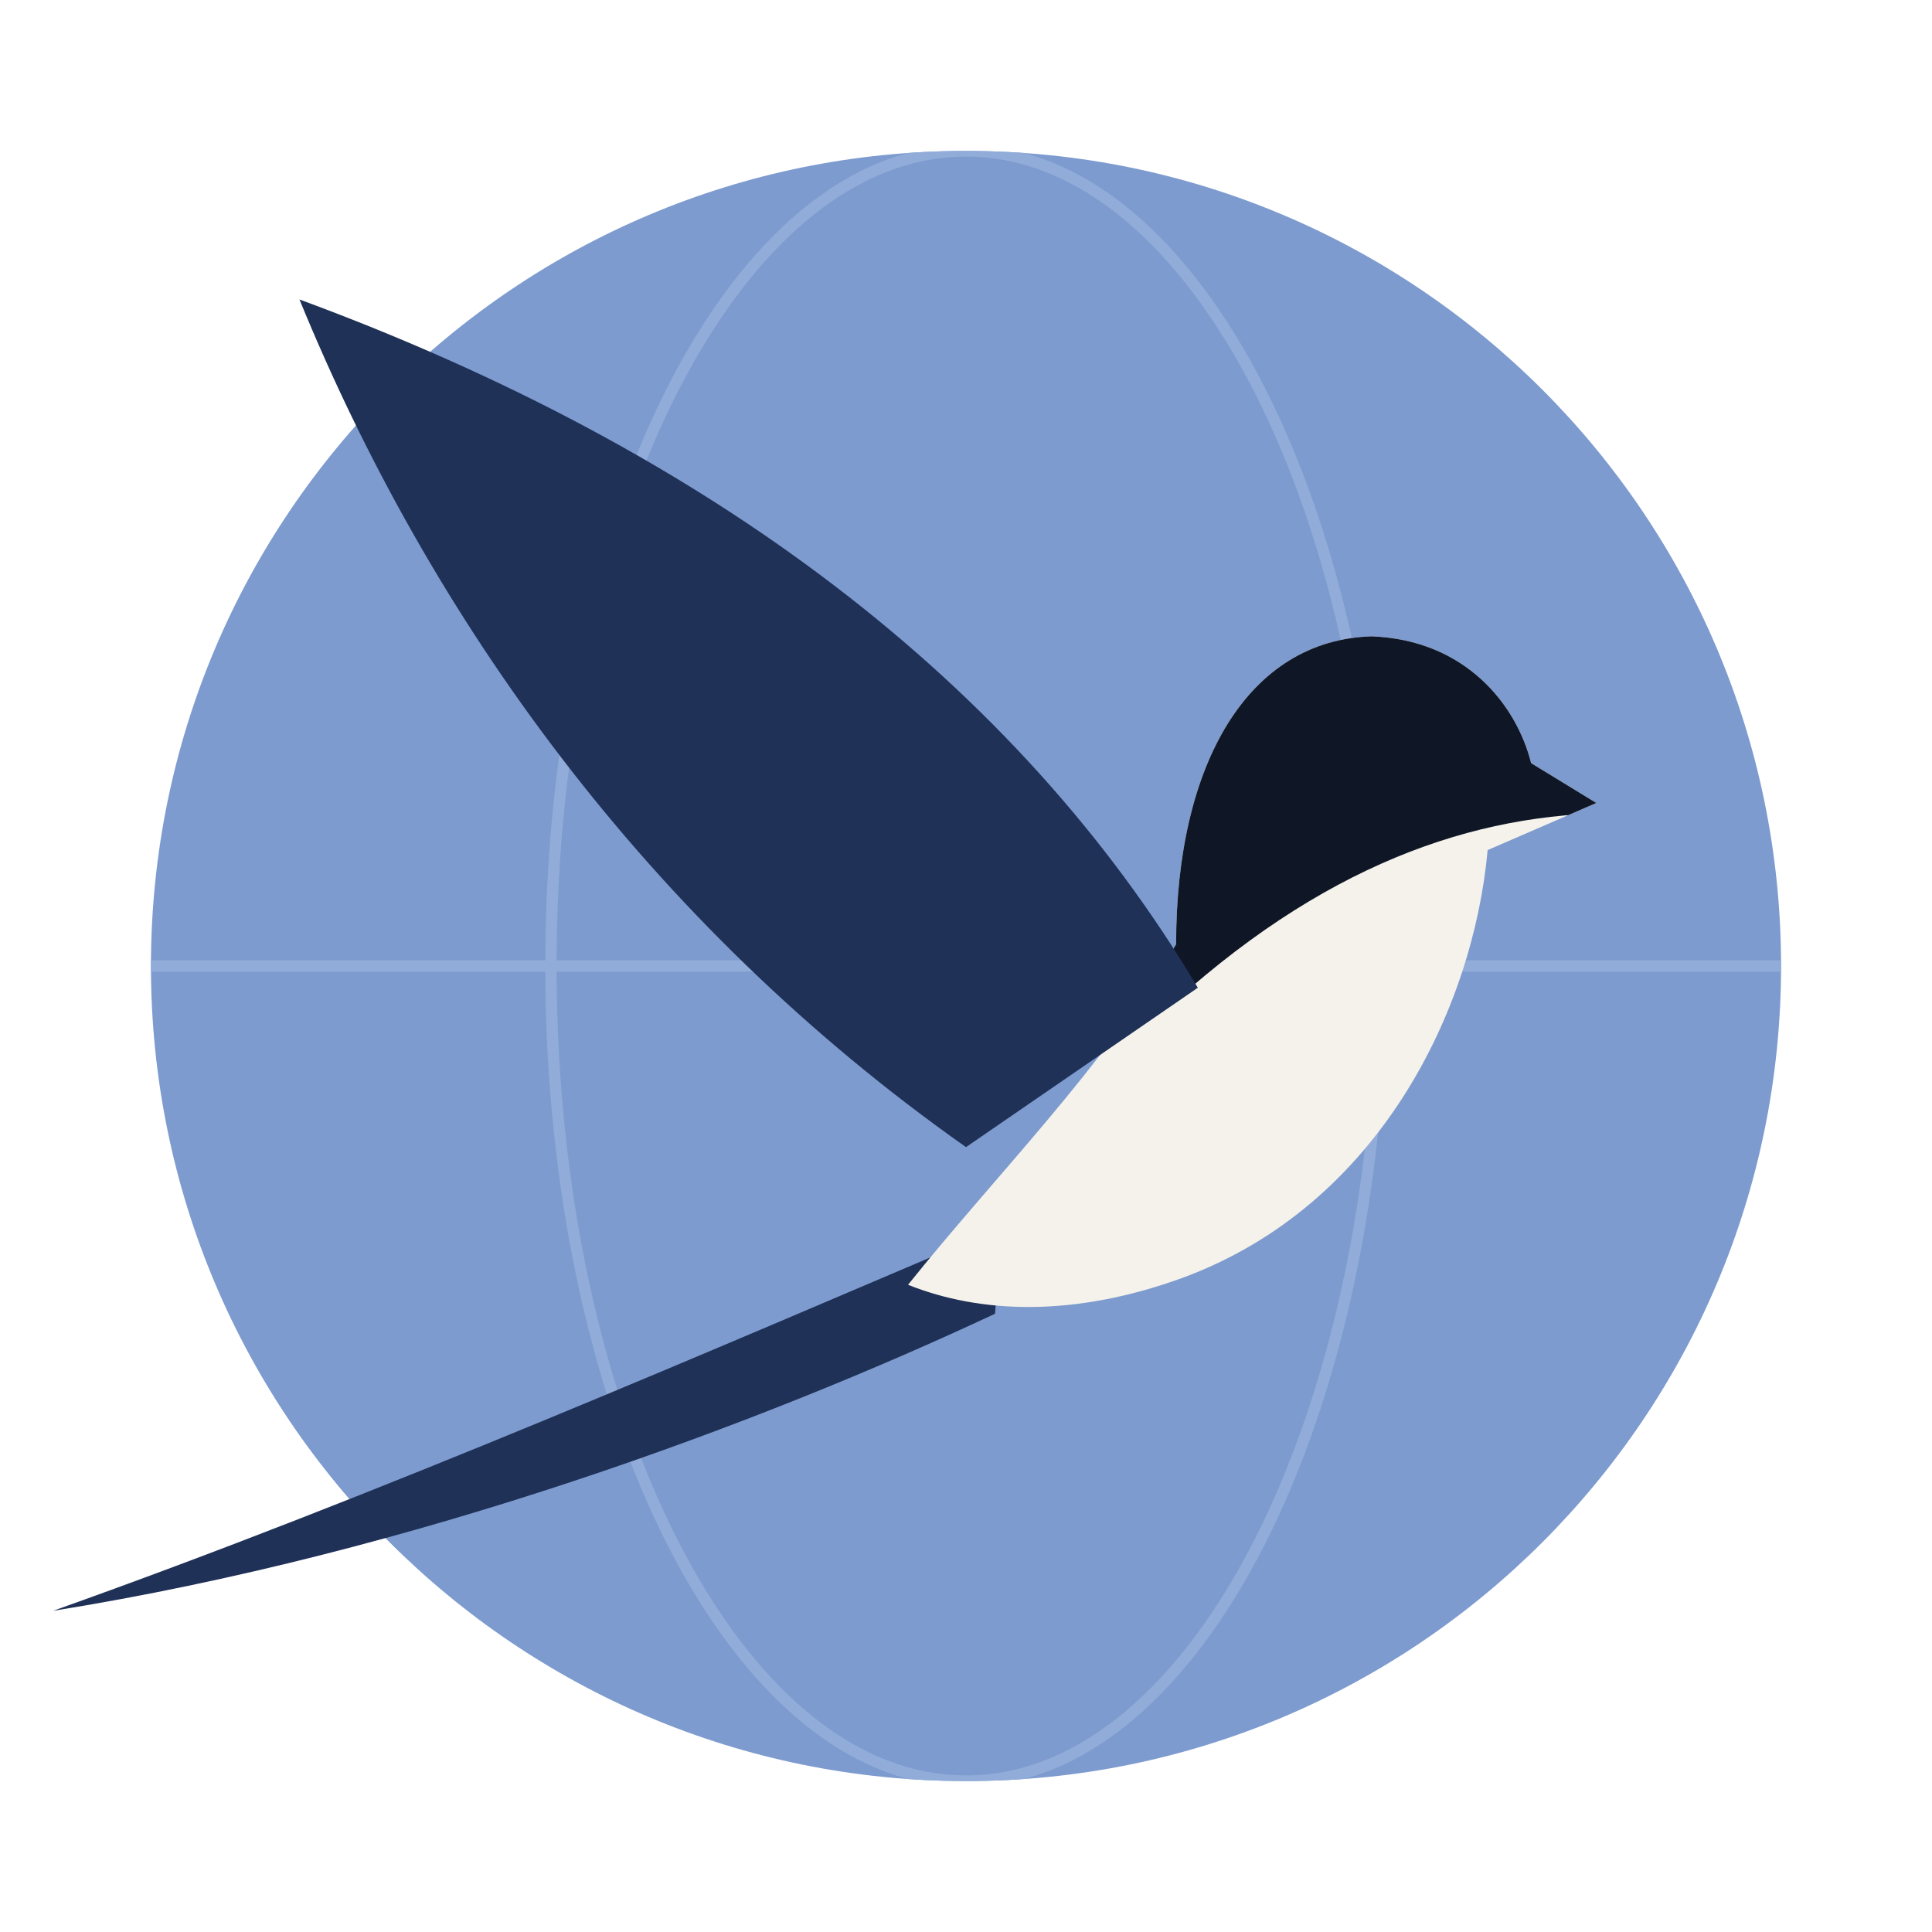
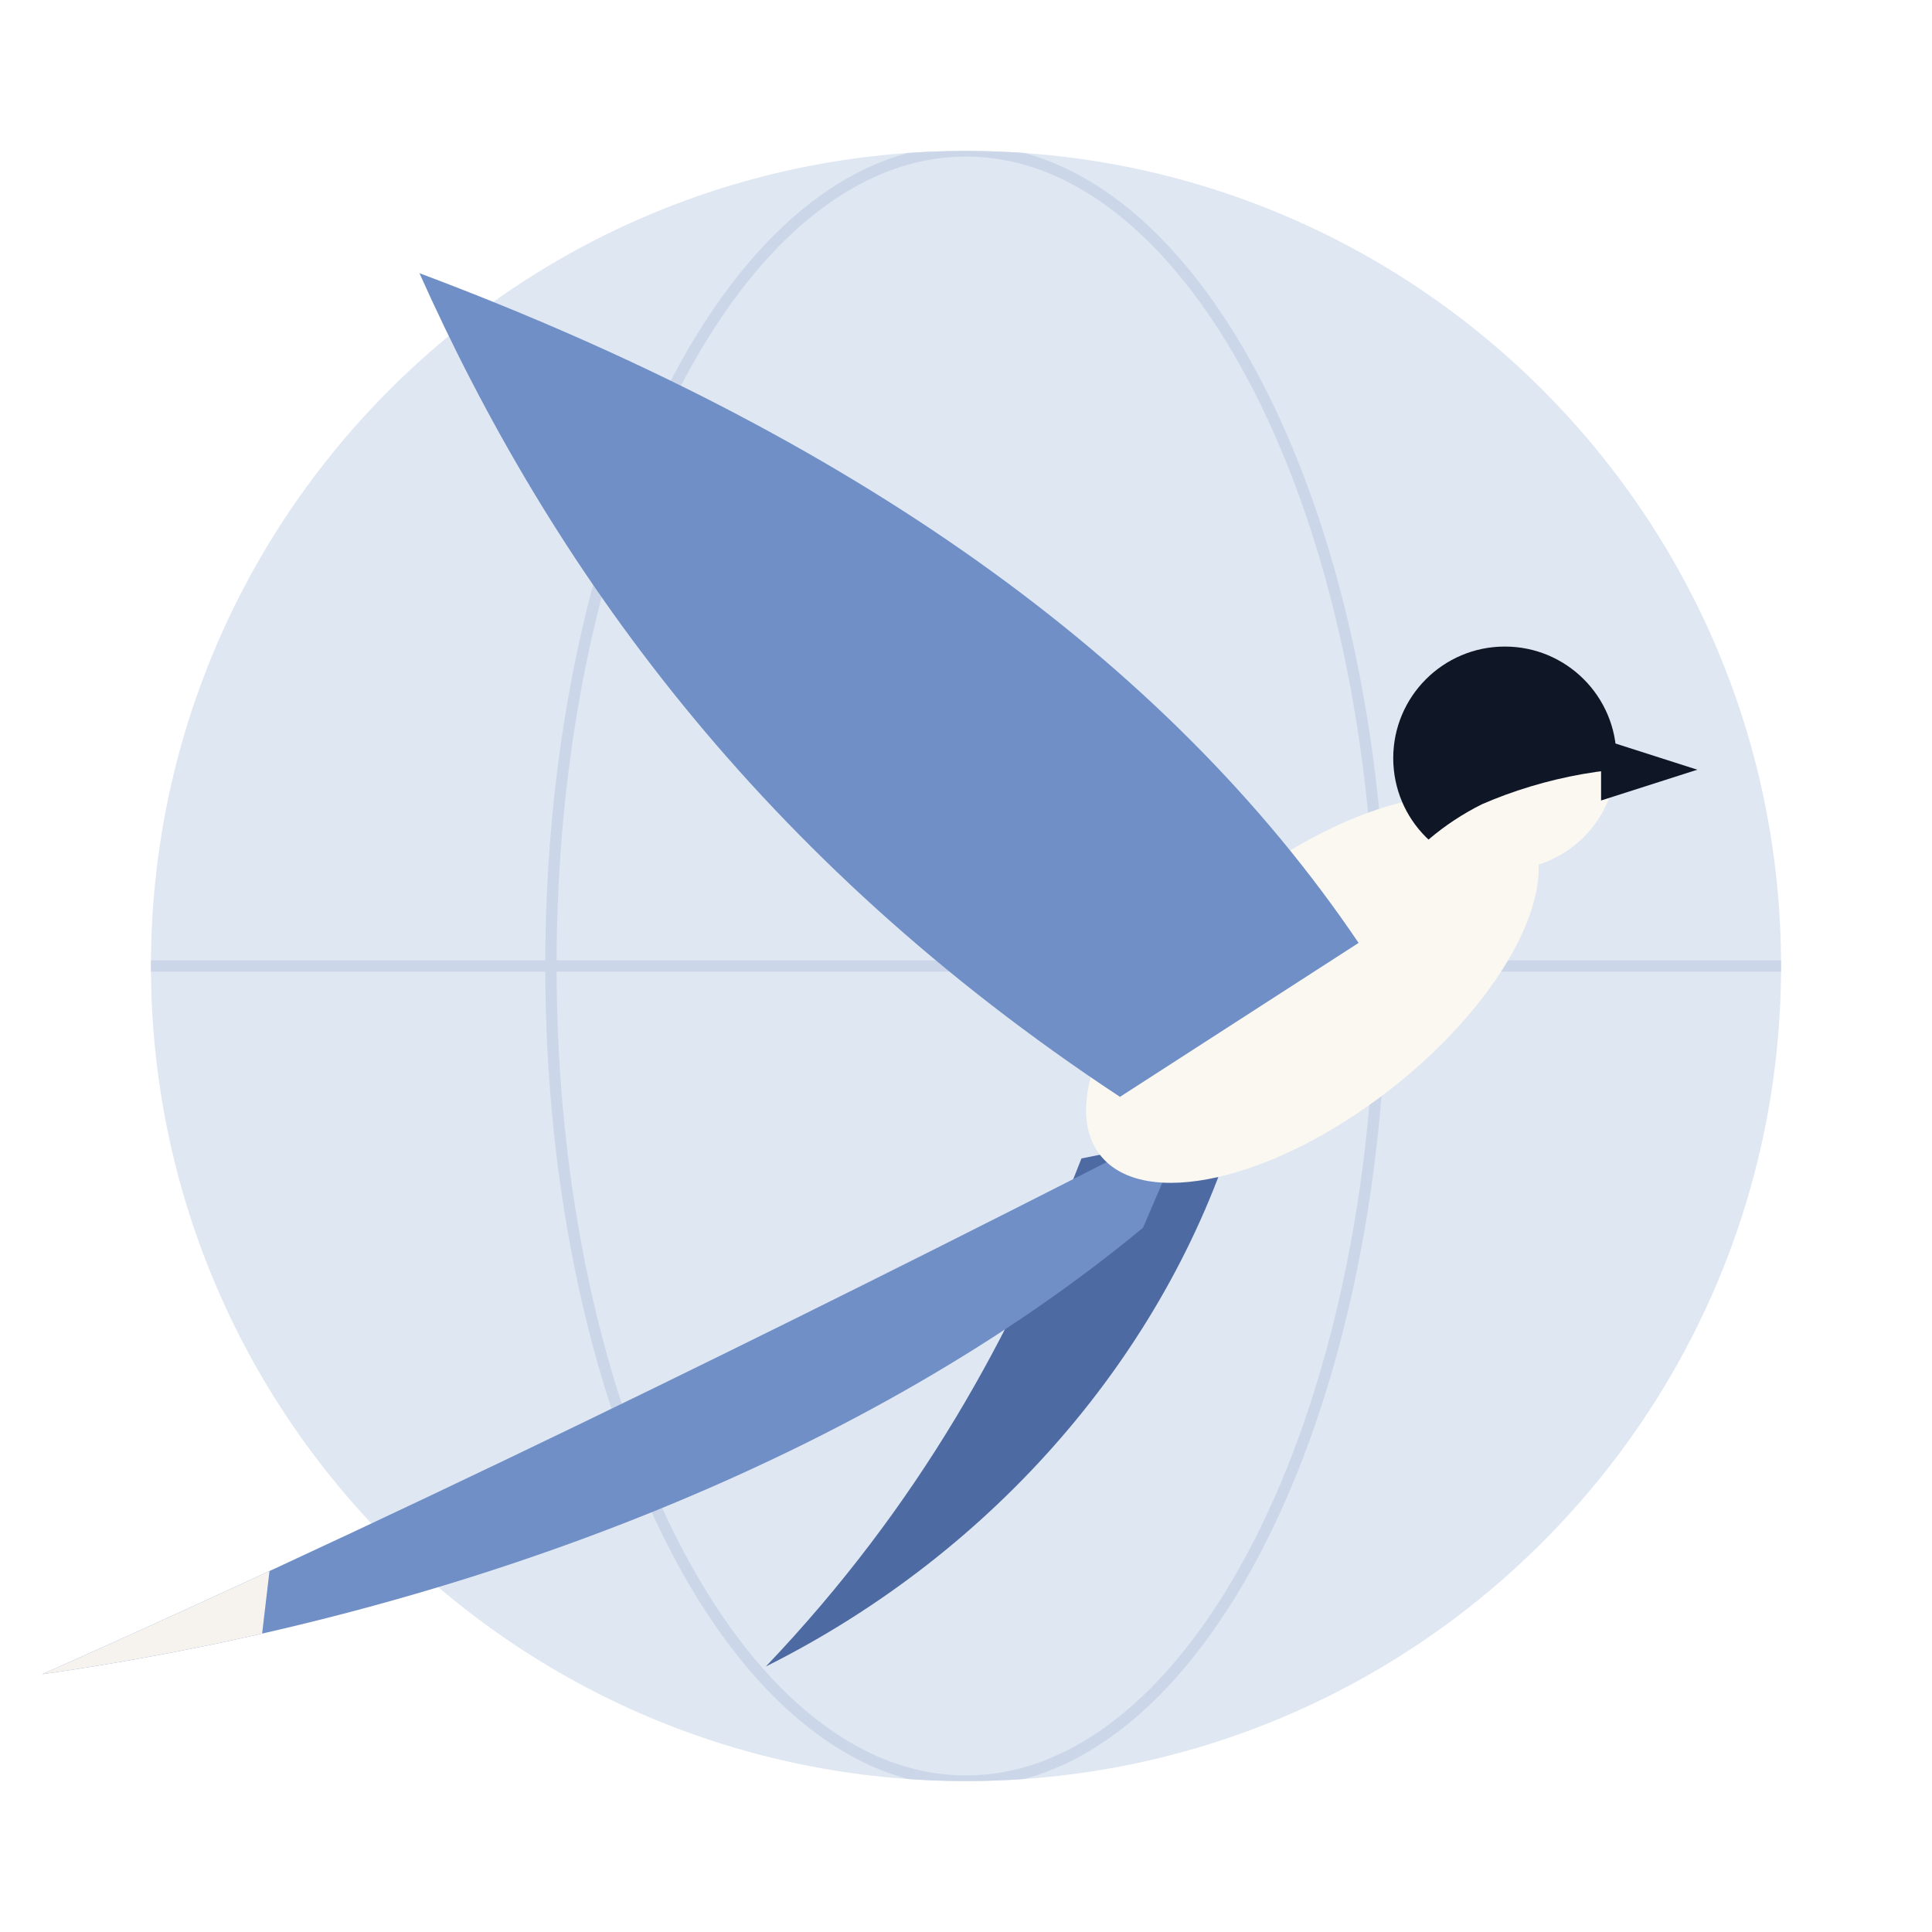
<svg xmlns="http://www.w3.org/2000/svg" viewBox="0 0 512 512" fill="none">
  <defs>
-     <clipPath id="mk-g">
+     <clipPath id="g">
      <circle cx="256" cy="256" r="216" />
    </clipPath>
-     <clipPath id="mk-b">
-       <path id="mk-body" d="M466 201L436 214C432 258 406 312 352 332C322 343 296 342 276 334C300 304 330 274 350 240C350 190 370 156 404 155C430 156 444 174 448 190Z" />
+     <clipPath id="h">
+       <circle cx="402" cy="196" r="29" />
+     </clipPath>
+     <clipPath id="t">
+       <path id="tp" d="M320 290C238 332 130 386 22 434C134 418 238 376 308 318Z" />
    </clipPath>
  </defs>
-   <circle cx="256" cy="256" r="216" fill="#7d9bcf" />
-   <g clip-path="url(#mk-g)" stroke="#91acd8" stroke-width="3">
+   <circle cx="256" cy="256" r="216" fill="#dfe7f2" />
+   <g clip-path="url(#g)" stroke="#cbd7e8" stroke-width="3">
    <ellipse cx="256" cy="256" rx="110" ry="216" />
    <path d="M40 256H472" />
  </g>
-   <g transform="translate(256 256) scale(.96) translate(-292 -246)">
-     <path d="M302 318C222 352 130 392 40 424C140 408 236 372 300 342Z" fill="#1f3157" />
-     <use href="#mk-body" fill="#f5f2eb" />
-     <g clip-path="url(#mk-b)">
-       <path d="M330 120H480V204C440 202 398 214 354 252H330Z" fill="#0f1726" />
+   <g transform="translate(256 256) scale(1.02) translate(-262 -250)">
+     <path d="M332 292C314 350 270 402 210 432C250 390 274 346 292 300Z" fill="#4d6aa3" />
+     <use href="#tp" fill="#6f8fc6" />
+     <g clip-path="url(#t)">
+       <path d="M0 390L84 382L76 450L0 460Z" fill="#f6f3ee" />
    </g>
-     <path d="M356 252C306 168 222 104 108 62C144 150 204 234 292 296Z" fill="#1f3157" />
+     <ellipse cx="352" cy="256" rx="70" ry="33" transform="rotate(-38 352 256)" fill="#fbf8f2" />
+     <circle cx="402" cy="196" r="29" fill="#fbf8f2" />
+     <g clip-path="url(#h)">
+       <path d="M360 150H450V199C432 197 412 201 396 208C386 213 378 220 372 228H360Z" fill="#0f1726" />
+     </g>
+     <path d="M427 191L452 199L427 207Z" fill="#0f1726" />
+     <path d="M364 244C314 170 232 112 120 70C154 146 208 222 302 284Z" fill="#6f8fc6" />
  </g>
</svg>
